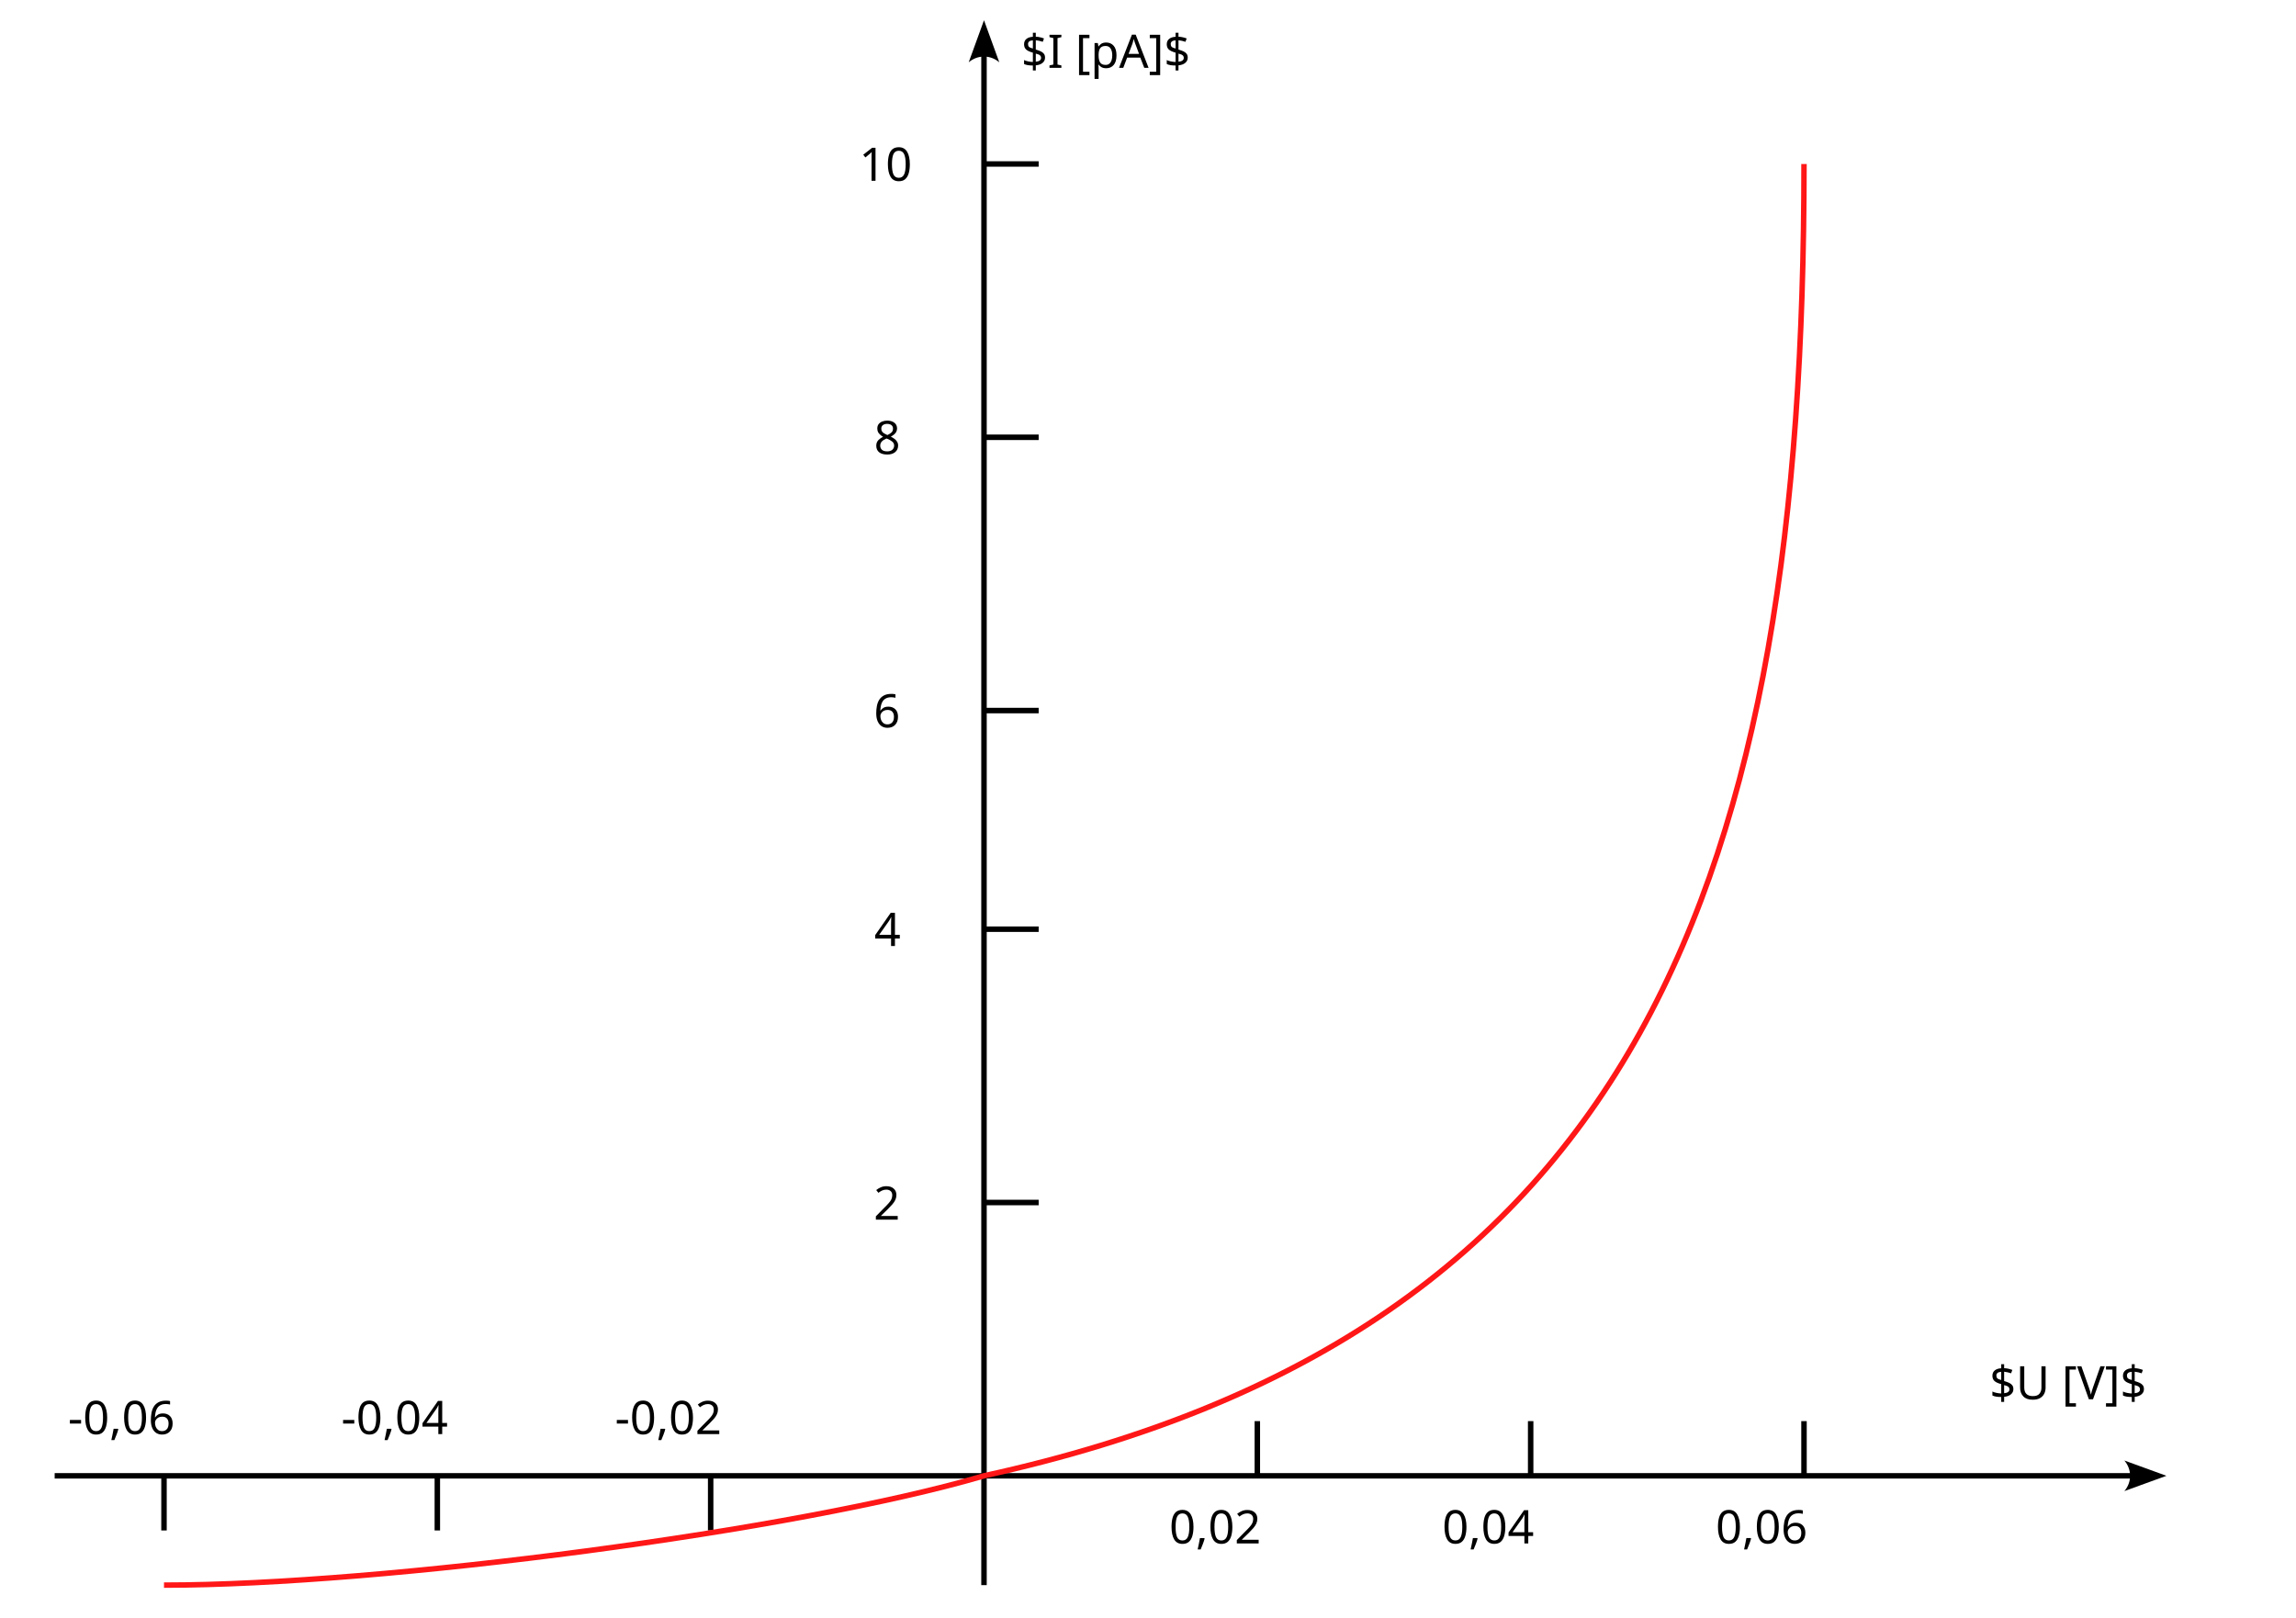
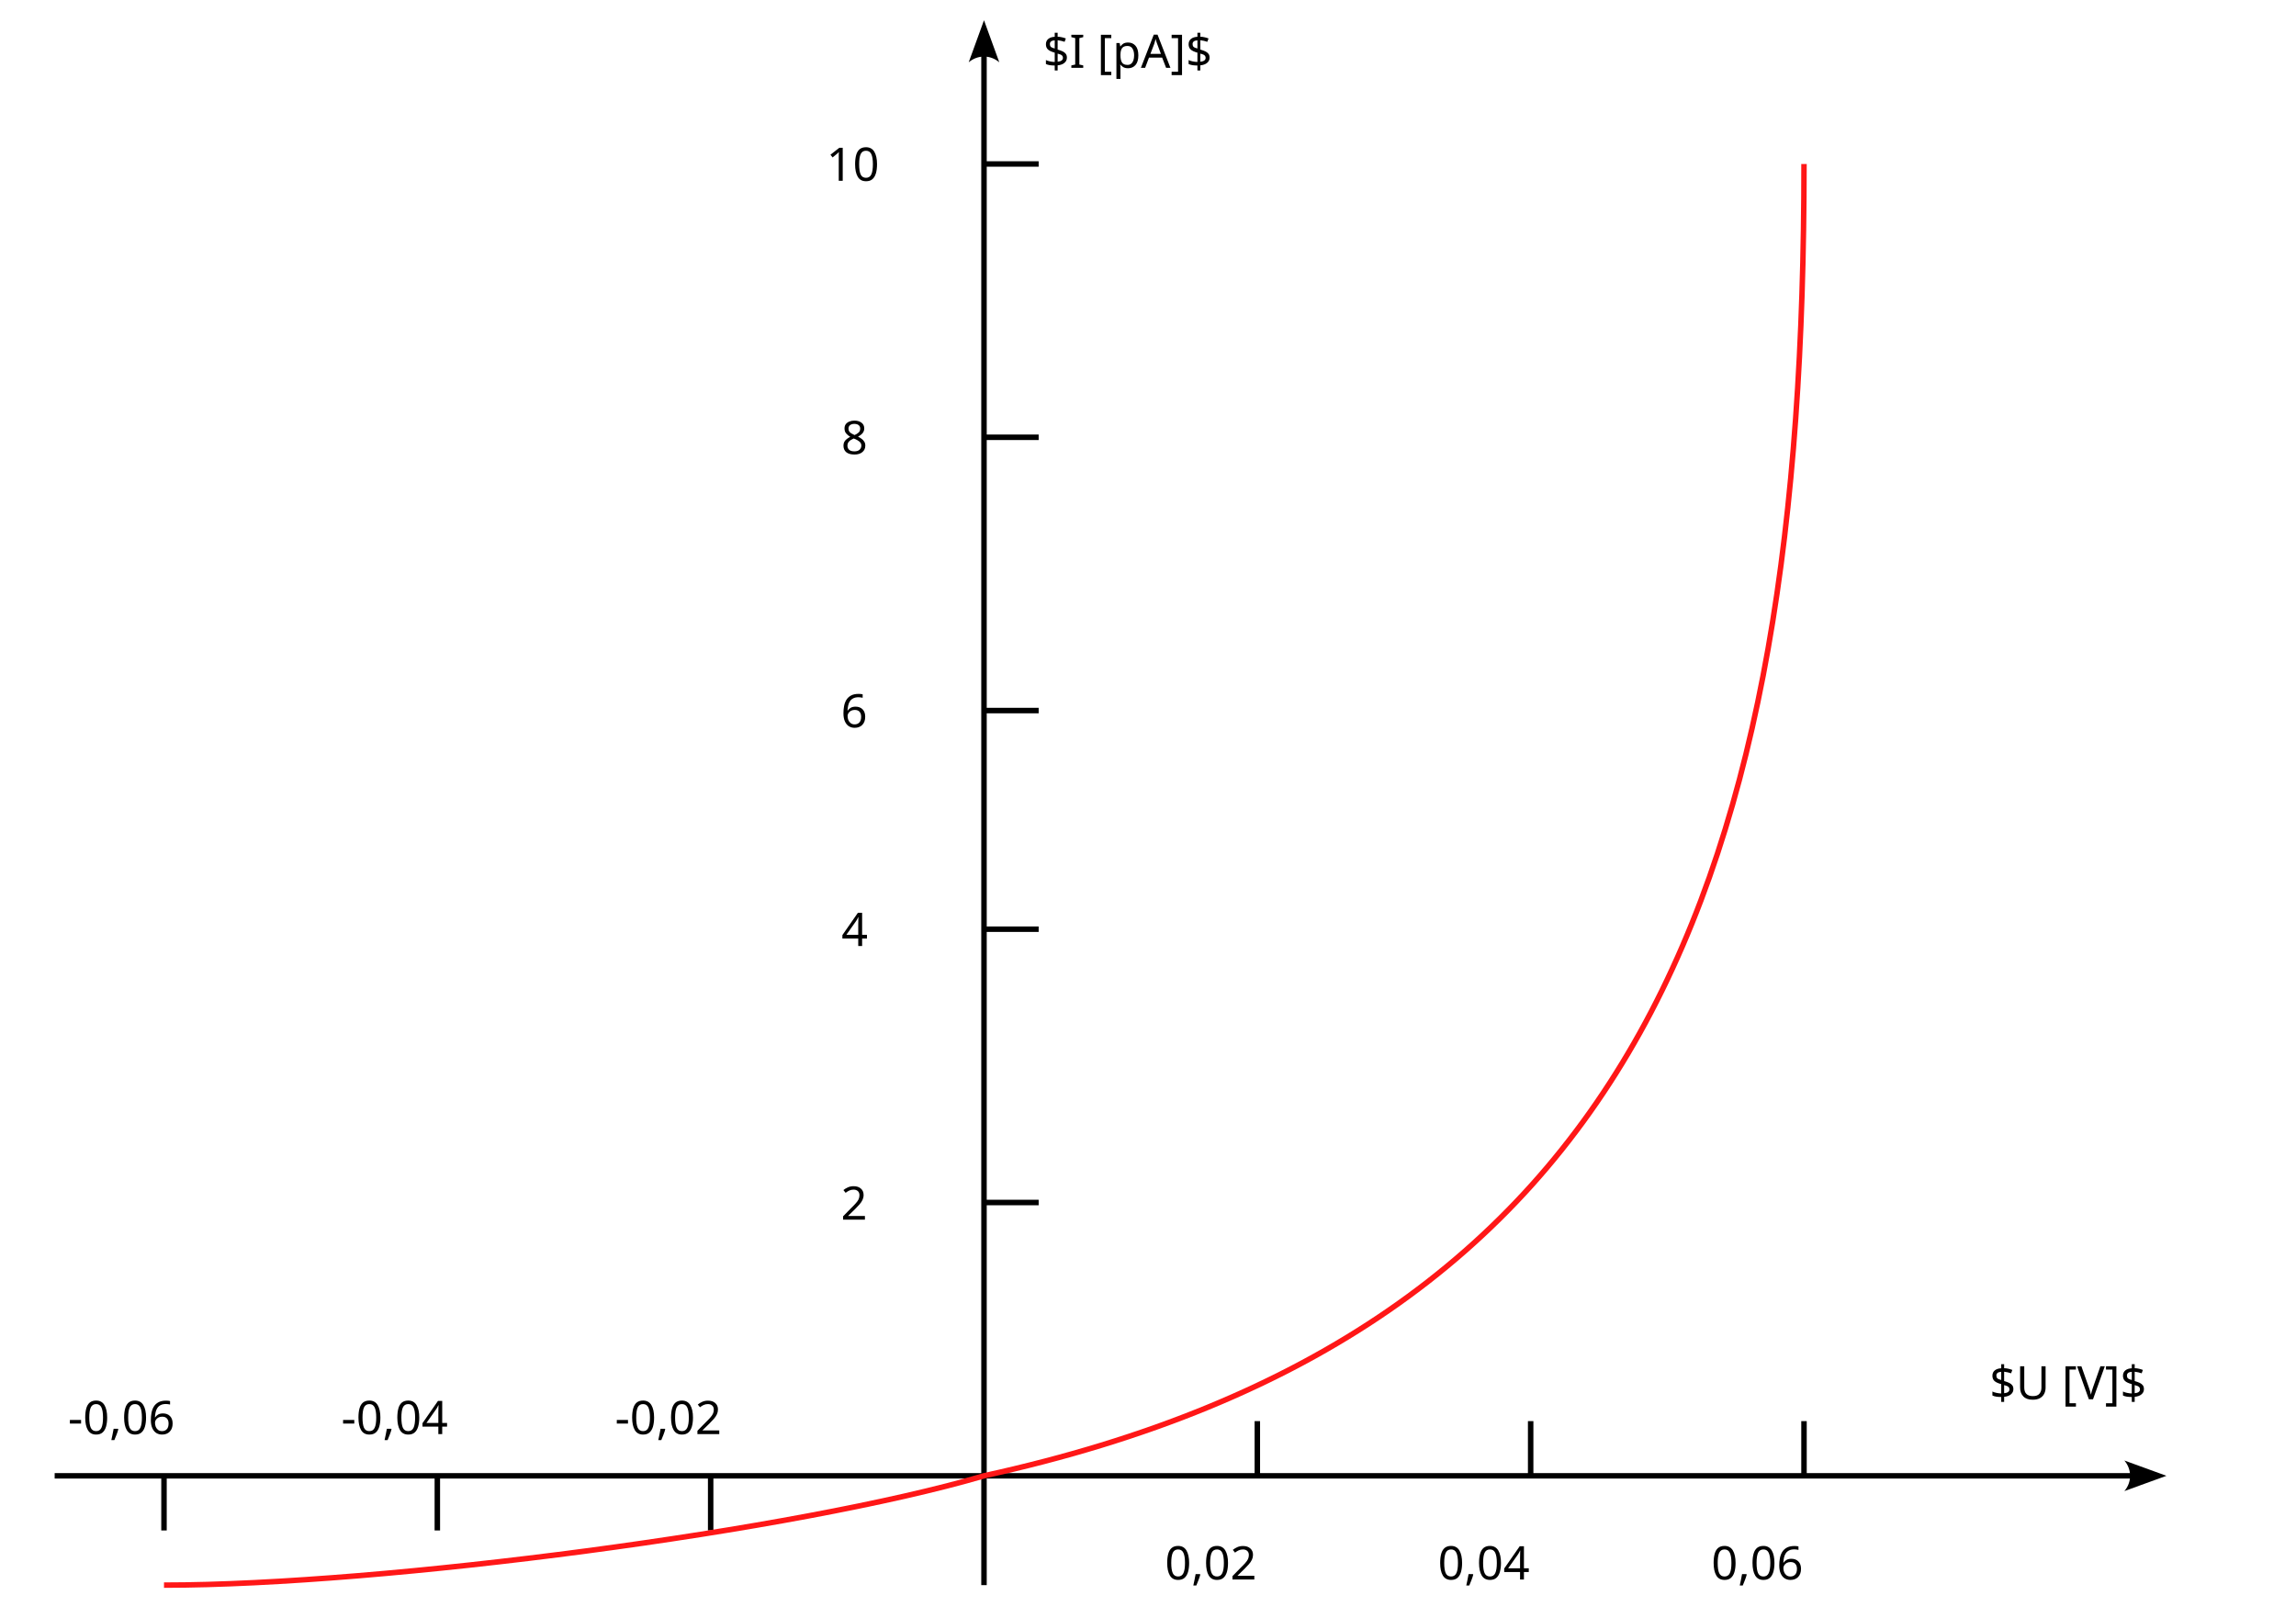
<svg xmlns="http://www.w3.org/2000/svg" width="210mm" height="148mm" viewBox="0 0 210 148" version="1.1" id="svg1" xml:space="preserve">
  <defs id="defs1">
    <marker style="overflow:visible" id="ConcaveTriangle" refX="0" refY="0" orient="auto-start-reverse" markerWidth="1" markerHeight="1" viewBox="0 0 1 1" preserveAspectRatio="xMidYMid">
      <path transform="scale(0.7)" d="M -2,-4 9,0 -2,4 c 2,-2.33 2,-5.66 0,-8 z" style="fill:context-stroke;fill-rule:evenodd;stroke:none" id="path7" />
    </marker>
    <rect x="472.753" y="422.85" width="41.78" height="21.92" id="rect26" />
  </defs>
  <g id="layer1">
    <text xml:space="preserve" transform="scale(0.2645833)" id="text26" style="font-size:16px;line-height:22.677px;font-family:sans-serif;-inkscape-font-specification:sans-serif;text-align:center;letter-spacing:0px;word-spacing:0px;white-space:pre;shape-inside:url(#rect26);display:inline;fill:none;fill-opacity:1;fill-rule:evenodd;stroke:#000000;stroke-width:0.945;stroke-linejoin:round;stroke-miterlimit:0;stroke-dasharray:none;stroke-opacity:1" />
    <g id="use30-1-4-2" transform="matrix(0.5157616,0,0,0.5157616,65.61624,5.738945)">
      <path style="fill:#000000;fill-rule:evenodd;stroke:#000000;stroke-width:0.969;stroke-linejoin:round;stroke-miterlimit:0;stroke-dasharray:none;marker-start:url(#ConcaveTriangle)" d="M 47.277,-1.433 V 270.011" id="path1" />
      <path style="fill:#000000;fill-rule:evenodd;stroke:#000000;stroke-width:0.969;stroke-linejoin:round;stroke-miterlimit:0;stroke-dasharray:none;marker-end:url(#ConcaveTriangle)" d="M -117.528,250.622 H 250.86" id="path2" />
      <path style="fill:#000000;fill-rule:evenodd;stroke:#000000;stroke-width:0.969;stroke-linejoin:round;stroke-miterlimit:0;stroke-dasharray:none" d="M 56.972,202.15 H 47.277" id="path3" />
      <path style="fill:#000000;fill-rule:evenodd;stroke:#000000;stroke-width:0.969;stroke-linejoin:round;stroke-miterlimit:0;stroke-dasharray:none" d="M 56.972,153.678 H 47.277" id="path4" />
      <path style="fill:#000000;fill-rule:evenodd;stroke:#000000;stroke-width:0.969;stroke-linejoin:round;stroke-miterlimit:0;stroke-dasharray:none" d="M 56.972,114.9 H 47.277" id="path5" />
      <path style="fill:#000000;fill-rule:evenodd;stroke:#000000;stroke-width:0.969;stroke-linejoin:round;stroke-miterlimit:0;stroke-dasharray:none" d="M 56.972,66.428 H 47.277" id="path6" />
      <path style="fill:#000000;fill-rule:evenodd;stroke:#000000;stroke-width:0.969;stroke-linejoin:round;stroke-miterlimit:0;stroke-dasharray:none" d="M 56.972,17.956 H 47.277" id="path8" />
-       <text xml:space="preserve" style="font-size:8.208px;line-height:13.572px;font-family:sans-serif;-inkscape-font-specification:sans-serif;text-align:center;letter-spacing:0px;word-spacing:0px;text-anchor:middle;fill:#000000;fill-opacity:1;fill-rule:evenodd;stroke:none;stroke-width:0.969;stroke-linejoin:round;stroke-miterlimit:0;stroke-dasharray:none" x="37.527" y="205.196" id="text8">
-         <tspan id="tspan8" style="fill:#000000;fill-opacity:1;stroke:none;stroke-width:0.969" x="37.527" y="205.196">2</tspan>
+       <text xml:space="preserve" style="font-size:8.208px;line-height:13.572px;font-family:sans-serif;-inkscape-font-specification:sans-serif;text-align:center;letter-spacing:0px;word-spacing:0px;text-anchor:middle;fill:#000000;fill-opacity:1;fill-rule:evenodd;stroke:none;stroke-width:0.969;stroke-linejoin:round;stroke-miterlimit:0;stroke-dasharray:none" x="31.71" y="205.196" id="text8">
+         <tspan id="tspan8" style="fill:#000000;fill-opacity:1;stroke:none;stroke-width:0.969" x="31.71" y="205.196">2</tspan>
      </text>
-       <text xml:space="preserve" style="font-size:8.208px;line-height:13.572px;font-family:sans-serif;-inkscape-font-specification:sans-serif;text-align:center;letter-spacing:0px;word-spacing:0px;text-anchor:middle;fill:#000000;fill-opacity:1;fill-rule:evenodd;stroke:none;stroke-width:0.969;stroke-linejoin:round;stroke-miterlimit:0;stroke-dasharray:none" x="37.627" y="156.661" id="text9">
-         <tspan id="tspan9" style="stroke-width:0.969" x="37.627" y="156.661">4</tspan>
+       <text xml:space="preserve" style="font-size:8.208px;line-height:13.572px;font-family:sans-serif;-inkscape-font-specification:sans-serif;text-align:center;letter-spacing:0px;word-spacing:0px;text-anchor:middle;fill:#000000;fill-opacity:1;fill-rule:evenodd;stroke:none;stroke-width:0.969;stroke-linejoin:round;stroke-miterlimit:0;stroke-dasharray:none" x="31.81" y="156.661" id="text9">
+         <tspan id="tspan9" style="stroke-width:0.969" x="31.81" y="156.661">4</tspan>
      </text>
-       <text xml:space="preserve" style="font-size:8.208px;line-height:13.572px;font-family:sans-serif;-inkscape-font-specification:sans-serif;text-align:center;letter-spacing:0px;word-spacing:0px;text-anchor:middle;fill:#000000;fill-opacity:1;fill-rule:evenodd;stroke:none;stroke-width:0.969;stroke-linejoin:round;stroke-miterlimit:0;stroke-dasharray:none" x="37.531" y="117.878" id="text10">
-         <tspan id="tspan10" style="stroke-width:0.969" x="37.531" y="117.878">6</tspan>
+       <text xml:space="preserve" style="font-size:8.208px;line-height:13.572px;font-family:sans-serif;-inkscape-font-specification:sans-serif;text-align:center;letter-spacing:0px;word-spacing:0px;text-anchor:middle;fill:#000000;fill-opacity:1;fill-rule:evenodd;stroke:none;stroke-width:0.969;stroke-linejoin:round;stroke-miterlimit:0;stroke-dasharray:none" x="31.714" y="117.878" id="text10">
+         <tspan id="tspan10" style="stroke-width:0.969" x="31.714" y="117.878">6</tspan>
      </text>
-       <text xml:space="preserve" style="font-size:8.208px;line-height:13.572px;font-family:sans-serif;-inkscape-font-specification:sans-serif;text-align:center;letter-spacing:0px;word-spacing:0px;text-anchor:middle;fill:#000000;fill-opacity:1;fill-rule:evenodd;stroke:none;stroke-width:0.969;stroke-linejoin:round;stroke-miterlimit:0;stroke-dasharray:none" x="37.583" y="69.412" id="text11">
-         <tspan id="tspan11" style="stroke-width:0.969" x="37.583" y="69.412">8</tspan>
+       <text xml:space="preserve" style="font-size:8.208px;line-height:13.572px;font-family:sans-serif;-inkscape-font-specification:sans-serif;text-align:center;letter-spacing:0px;word-spacing:0px;text-anchor:middle;fill:#000000;fill-opacity:1;fill-rule:evenodd;stroke:none;stroke-width:0.969;stroke-linejoin:round;stroke-miterlimit:0;stroke-dasharray:none" x="31.766" y="69.412" id="text11">
+         <tspan id="tspan11" style="stroke-width:0.969" x="31.766" y="69.412">8</tspan>
      </text>
-       <text xml:space="preserve" style="font-size:8.208px;line-height:13.572px;font-family:sans-serif;-inkscape-font-specification:sans-serif;text-align:center;letter-spacing:0px;word-spacing:0px;text-anchor:middle;fill:#000000;fill-opacity:1;fill-rule:evenodd;stroke:none;stroke-width:0.969;stroke-linejoin:round;stroke-miterlimit:0;stroke-dasharray:none" x="37.296" y="20.938" id="text12">
-         <tspan id="tspan12" style="stroke-width:0.969" x="37.296" y="20.938">10</tspan>
+       <text xml:space="preserve" style="font-size:8.208px;line-height:13.572px;font-family:sans-serif;-inkscape-font-specification:sans-serif;text-align:center;letter-spacing:0px;word-spacing:0px;text-anchor:middle;fill:#000000;fill-opacity:1;fill-rule:evenodd;stroke:none;stroke-width:0.969;stroke-linejoin:round;stroke-miterlimit:0;stroke-dasharray:none" x="31.48" y="20.938" id="text12">
+         <tspan id="tspan12" style="stroke-width:0.969" x="31.48" y="20.938">10</tspan>
      </text>
      <path style="fill:#000000;fill-opacity:1;fill-rule:evenodd;stroke:#000000;stroke-width:0.969;stroke-linejoin:round;stroke-miterlimit:0;stroke-dasharray:none;stroke-opacity:1" d="m -1.195,260.316 v -9.694" id="path12" />
      <path style="fill:#000000;fill-opacity:1;fill-rule:evenodd;stroke:#000000;stroke-width:0.969;stroke-linejoin:round;stroke-miterlimit:0;stroke-dasharray:none;stroke-opacity:1" d="m -49.667,260.316 v -9.694" id="path13" />
      <path style="fill:#000000;fill-opacity:1;fill-rule:evenodd;stroke:#000000;stroke-width:0.969;stroke-linejoin:round;stroke-miterlimit:0;stroke-dasharray:none;stroke-opacity:1" d="m -98.139,260.316 v -9.694" id="path14" />
      <path style="fill:#000000;fill-opacity:1;fill-rule:evenodd;stroke:#000000;stroke-width:0.969;stroke-linejoin:round;stroke-miterlimit:0;stroke-dasharray:none;stroke-opacity:1" d="m 95.749,240.927 0,9.694" id="path15" />
      <path style="fill:#000000;fill-opacity:1;fill-rule:evenodd;stroke:#000000;stroke-width:0.969;stroke-linejoin:round;stroke-miterlimit:0;stroke-dasharray:none;stroke-opacity:1" d="m 144.221,240.927 0,9.694" id="path16" />
      <path style="fill:#000000;fill-opacity:1;fill-rule:evenodd;stroke:#000000;stroke-width:0.969;stroke-linejoin:round;stroke-miterlimit:0;stroke-dasharray:none;stroke-opacity:1" d="m 192.693,240.927 0,9.694" id="path17" />
      <path style="fill:none;fill-opacity:1;fill-rule:evenodd;stroke:#ff1717;stroke-width:0.969;stroke-linejoin:round;stroke-miterlimit:0;stroke-dasharray:none;stroke-opacity:1" d="m -98.139,270.011 c 38.821,0 112.455,-9.694 145.416,-19.389 C 163.61,225.181 192.693,143.983 192.693,17.956" id="path18" />
      <text xml:space="preserve" style="font-size:8.208px;line-height:13.572px;font-family:sans-serif;-inkscape-font-specification:sans-serif;text-align:center;letter-spacing:0px;word-spacing:0px;text-anchor:middle;fill:#000000;fill-opacity:1;fill-rule:evenodd;stroke:none;stroke-width:0.969;stroke-linejoin:round;stroke-miterlimit:0;stroke-dasharray:none;stroke-opacity:1" x="-98.223" y="243.23" id="text18">
        <tspan id="tspan18" style="fill:#000000;fill-opacity:1;stroke:none;stroke-width:0.969;stroke-opacity:1" x="-98.223" y="243.23">-0,06</tspan>
      </text>
      <text xml:space="preserve" style="font-size:8.208px;line-height:13.572px;font-family:sans-serif;-inkscape-font-specification:sans-serif;text-align:center;letter-spacing:0px;word-spacing:0px;text-anchor:middle;fill:#000000;fill-opacity:1;fill-rule:evenodd;stroke:none;stroke-width:0.969;stroke-linejoin:round;stroke-miterlimit:0;stroke-dasharray:none;stroke-opacity:1" x="-49.775" y="243.23" id="text19">
        <tspan id="tspan19" style="stroke-width:0.969" x="-49.775" y="243.23">-0,04</tspan>
      </text>
      <text xml:space="preserve" style="font-size:8.208px;line-height:13.572px;font-family:sans-serif;-inkscape-font-specification:sans-serif;text-align:center;letter-spacing:0px;word-spacing:0px;text-anchor:middle;fill:#000000;fill-opacity:1;fill-rule:evenodd;stroke:none;stroke-width:0.969;stroke-linejoin:round;stroke-miterlimit:0;stroke-dasharray:none;stroke-opacity:1" x="-1.235" y="243.232" id="text20">
        <tspan id="tspan20" style="stroke-width:0.969" x="-1.235" y="243.232">-0,02</tspan>
      </text>
-       <text xml:space="preserve" style="font-size:8.208px;line-height:13.572px;font-family:sans-serif;-inkscape-font-specification:sans-serif;text-align:center;letter-spacing:0px;word-spacing:0px;text-anchor:middle;fill:#000000;fill-opacity:1;fill-rule:evenodd;stroke:none;stroke-width:0.969;stroke-linejoin:round;stroke-miterlimit:0;stroke-dasharray:none;stroke-opacity:1" x="95.741" y="262.621" id="text21">
-         <tspan id="tspan21" style="stroke-width:0.969" x="95.741" y="262.621">0,02</tspan>
+       <text xml:space="preserve" style="font-size:8.208px;line-height:13.572px;font-family:sans-serif;-inkscape-font-specification:sans-serif;text-align:center;letter-spacing:0px;word-spacing:0px;text-anchor:middle;fill:#000000;fill-opacity:1;fill-rule:evenodd;stroke:none;stroke-width:0.969;stroke-linejoin:round;stroke-miterlimit:0;stroke-dasharray:none;stroke-opacity:1" x="94.972" y="269.014" id="text21">
+         <tspan id="tspan21" style="stroke-width:0.969" x="94.972" y="269.014">0,02</tspan>
      </text>
-       <text xml:space="preserve" style="font-size:8.208px;line-height:13.572px;font-family:sans-serif;-inkscape-font-specification:sans-serif;text-align:center;letter-spacing:0px;word-spacing:0px;text-anchor:middle;fill:#000000;fill-opacity:1;fill-rule:evenodd;stroke:none;stroke-width:0.969;stroke-linejoin:round;stroke-miterlimit:0;stroke-dasharray:none;stroke-opacity:1" x="144.145" y="262.619" id="text22">
-         <tspan id="tspan22" style="stroke-width:0.969" x="144.145" y="262.619">0,04</tspan>
+       <text xml:space="preserve" style="font-size:8.208px;line-height:13.572px;font-family:sans-serif;-inkscape-font-specification:sans-serif;text-align:center;letter-spacing:0px;word-spacing:0px;text-anchor:middle;fill:#000000;fill-opacity:1;fill-rule:evenodd;stroke:none;stroke-width:0.969;stroke-linejoin:round;stroke-miterlimit:0;stroke-dasharray:none;stroke-opacity:1" x="143.376" y="269.012" id="text22">
+         <tspan id="tspan22" style="stroke-width:0.969" x="143.376" y="269.012">0,04</tspan>
      </text>
-       <text xml:space="preserve" style="font-size:8.208px;line-height:13.572px;font-family:sans-serif;-inkscape-font-specification:sans-serif;text-align:center;letter-spacing:0px;word-spacing:0px;text-anchor:middle;fill:#000000;fill-opacity:1;fill-rule:evenodd;stroke:none;stroke-width:0.969;stroke-linejoin:round;stroke-miterlimit:0;stroke-dasharray:none;stroke-opacity:1" x="192.641" y="262.619" id="text23">
-         <tspan id="tspan23" style="stroke-width:0.969" x="192.641" y="262.619">0,06</tspan>
+       <text xml:space="preserve" style="font-size:8.208px;line-height:13.572px;font-family:sans-serif;-inkscape-font-specification:sans-serif;text-align:center;letter-spacing:0px;word-spacing:0px;text-anchor:middle;fill:#000000;fill-opacity:1;fill-rule:evenodd;stroke:none;stroke-width:0.969;stroke-linejoin:round;stroke-miterlimit:0;stroke-dasharray:none;stroke-opacity:1" x="191.872" y="269.012" id="text23">
+         <tspan id="tspan23" style="stroke-width:0.969" x="191.872" y="269.012">0,06</tspan>
      </text>
-       <text xml:space="preserve" style="font-size:8.208px;line-height:13.572px;font-family:sans-serif;-inkscape-font-specification:sans-serif;text-align:center;letter-spacing:0px;word-spacing:0px;text-anchor:middle;fill:#000000;fill-opacity:1;fill-rule:evenodd;stroke:none;stroke-width:0.969;stroke-linejoin:round;stroke-miterlimit:0;stroke-dasharray:none;stroke-opacity:1" x="76.334" y="0.9" id="text24">
-         <tspan id="tspan24" style="stroke-width:0.969" x="76.334" y="0.9">$I [pA]$</tspan>
+       <text xml:space="preserve" style="font-size:8.208px;line-height:13.572px;font-family:sans-serif;-inkscape-font-specification:sans-serif;text-align:center;letter-spacing:0px;word-spacing:0px;text-anchor:middle;fill:#000000;fill-opacity:1;fill-rule:evenodd;stroke:none;stroke-width:0.969;stroke-linejoin:round;stroke-miterlimit:0;stroke-dasharray:none;stroke-opacity:1" x="80.212" y="0.9" id="text24">
+         <tspan id="tspan24" style="stroke-width:0.969" x="80.212" y="0.9">$I [pA]$</tspan>
      </text>
      <text xml:space="preserve" style="font-size:8.208px;line-height:13.572px;font-family:sans-serif;-inkscape-font-specification:sans-serif;text-align:center;letter-spacing:0px;word-spacing:0px;text-anchor:middle;fill:#000000;fill-opacity:1;fill-rule:evenodd;stroke:none;stroke-width:0.969;stroke-linejoin:round;stroke-miterlimit:0;stroke-dasharray:none;stroke-opacity:1" x="246.982" y="237.05" id="text25">
        <tspan id="tspan25" style="stroke-width:0.969" x="246.982" y="237.05">$U [V]$</tspan>
      </text>
    </g>
  </g>
</svg>
